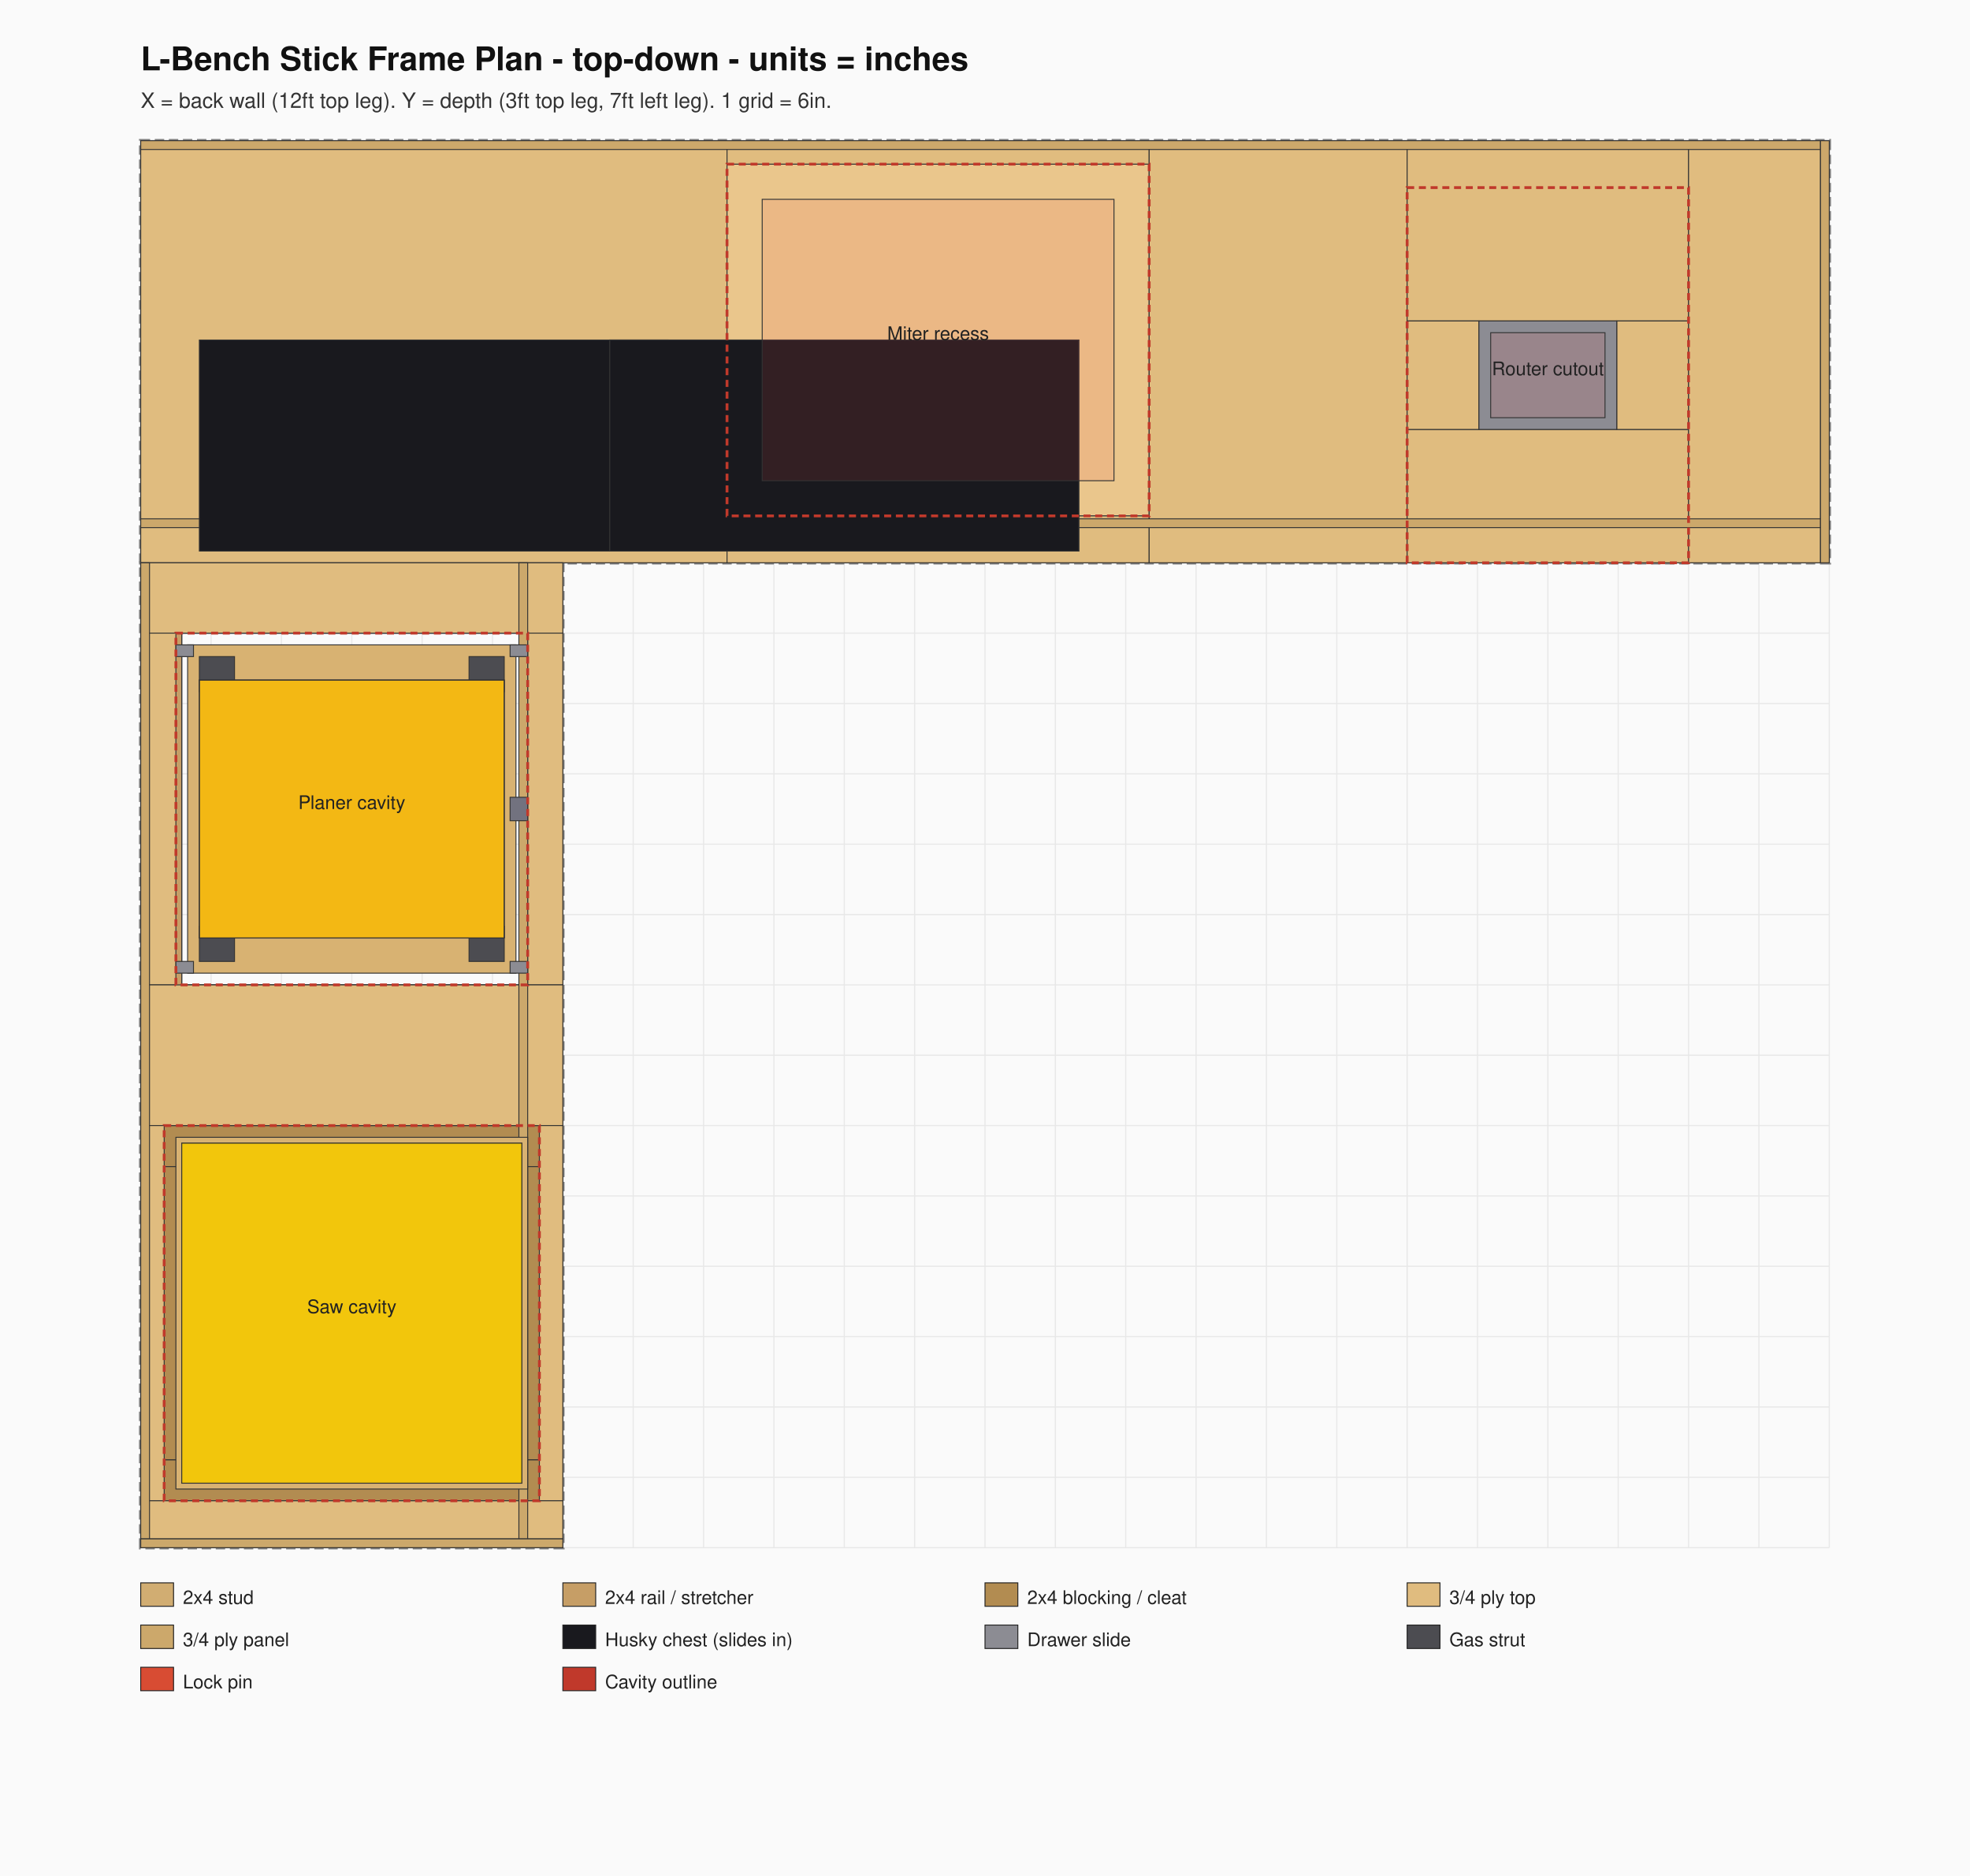
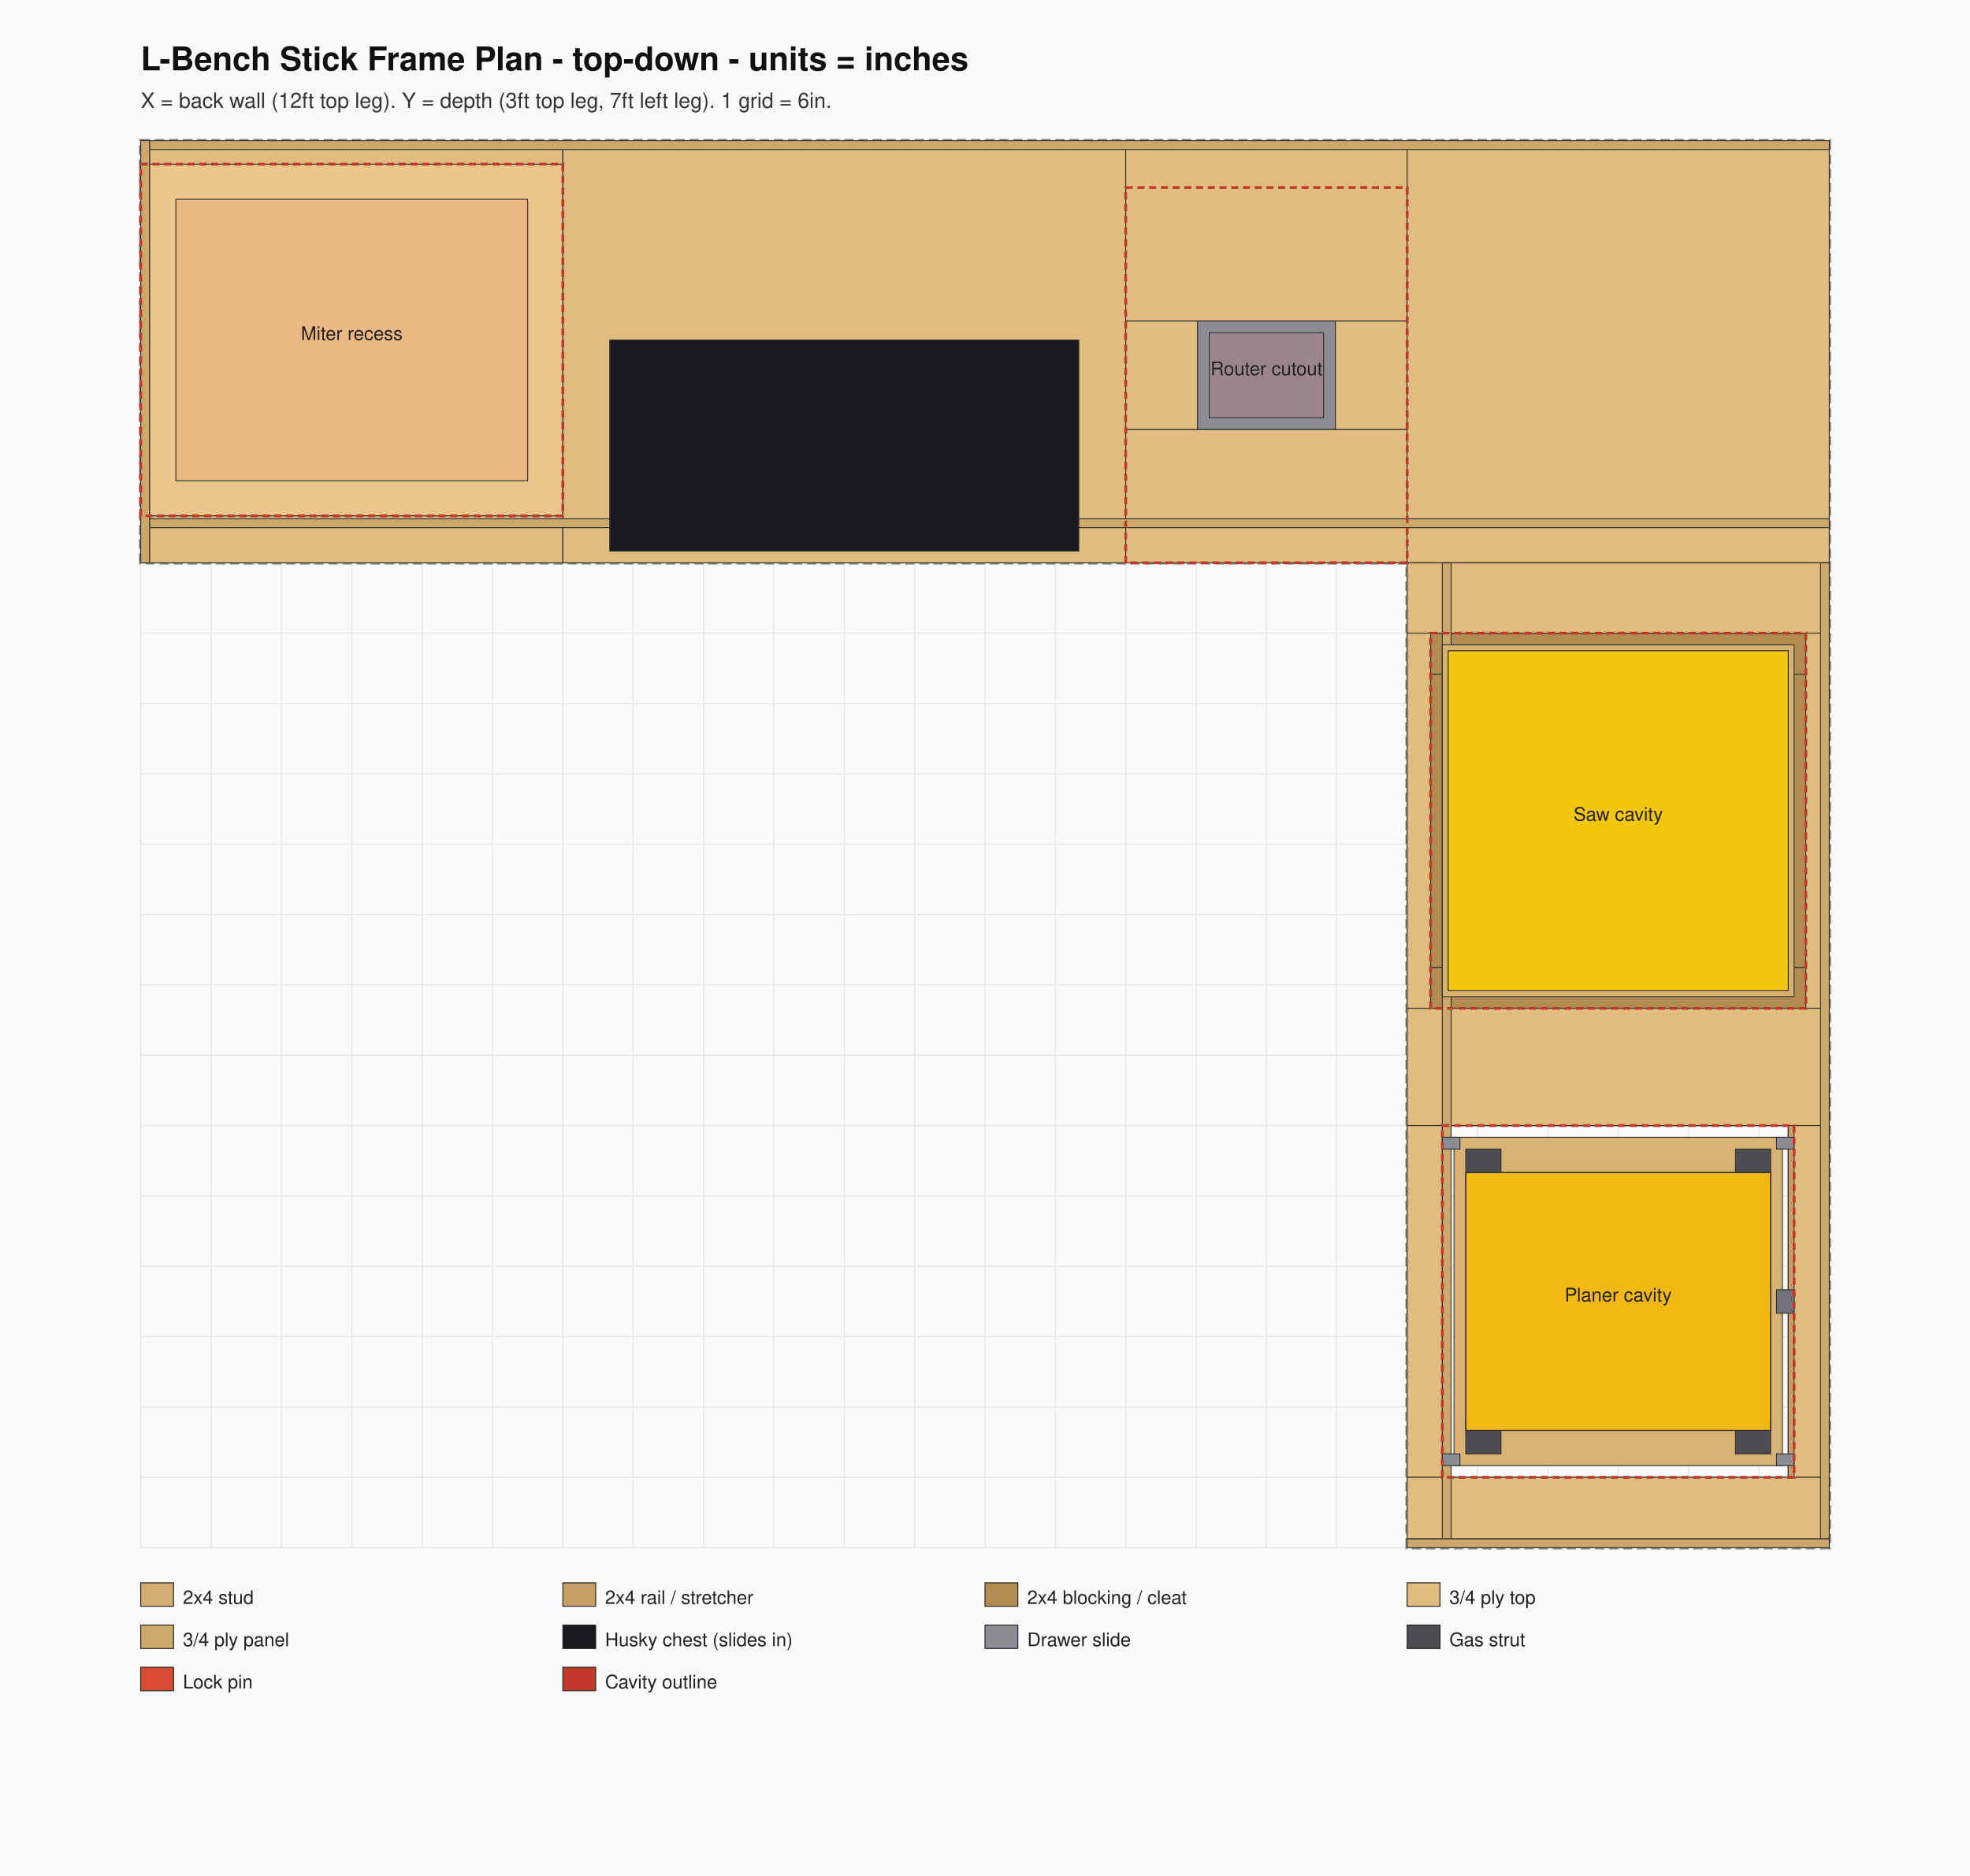
<svg xmlns="http://www.w3.org/2000/svg" viewBox="0 0 840 800" width="840" height="800" font-family="Helvetica, Arial, sans-serif" font-size="9">
  <style>.label{font-size:8px;fill:#222;}.title{font-size:14px;font-weight:bold;fill:#111;}.note{font-size:9px;fill:#333;}</style>
  <rect x="0" y="0" width="100%" height="100%" fill="#fafafa" />
  <text class="title" x="60" y="30">L-Bench Stick Frame Plan - top-down - units = inches</text>
  <text class="note" x="60" y="46">X = back wall (12ft top leg). Y = depth (3ft top leg, 7ft left leg). 1 grid = 6in.</text>
  <line x1="60" y1="60" x2="60" y2="660.0" stroke="#e8e8e8" stroke-width="0.5" />
  <line x1="90" y1="60" x2="90" y2="660.0" stroke="#e8e8e8" stroke-width="0.5" />
  <line x1="120" y1="60" x2="120" y2="660.0" stroke="#e8e8e8" stroke-width="0.5" />
  <line x1="150" y1="60" x2="150" y2="660.0" stroke="#e8e8e8" stroke-width="0.5" />
  <line x1="180" y1="60" x2="180" y2="660.0" stroke="#e8e8e8" stroke-width="0.5" />
  <line x1="210" y1="60" x2="210" y2="660.0" stroke="#e8e8e8" stroke-width="0.5" />
  <line x1="240" y1="60" x2="240" y2="660.0" stroke="#e8e8e8" stroke-width="0.5" />
  <line x1="270" y1="60" x2="270" y2="660.0" stroke="#e8e8e8" stroke-width="0.5" />
  <line x1="300" y1="60" x2="300" y2="660.0" stroke="#e8e8e8" stroke-width="0.5" />
  <line x1="330" y1="60" x2="330" y2="660.0" stroke="#e8e8e8" stroke-width="0.5" />
  <line x1="360" y1="60" x2="360" y2="660.0" stroke="#e8e8e8" stroke-width="0.5" />
  <line x1="390" y1="60" x2="390" y2="660.0" stroke="#e8e8e8" stroke-width="0.5" />
  <line x1="420" y1="60" x2="420" y2="660.0" stroke="#e8e8e8" stroke-width="0.5" />
  <line x1="450" y1="60" x2="450" y2="660.0" stroke="#e8e8e8" stroke-width="0.5" />
  <line x1="480" y1="60" x2="480" y2="660.0" stroke="#e8e8e8" stroke-width="0.5" />
  <line x1="510" y1="60" x2="510" y2="660.0" stroke="#e8e8e8" stroke-width="0.5" />
  <line x1="540" y1="60" x2="540" y2="660.0" stroke="#e8e8e8" stroke-width="0.5" />
  <line x1="570" y1="60" x2="570" y2="660.0" stroke="#e8e8e8" stroke-width="0.5" />
  <line x1="600" y1="60" x2="600" y2="660.0" stroke="#e8e8e8" stroke-width="0.5" />
  <line x1="630" y1="60" x2="630" y2="660.0" stroke="#e8e8e8" stroke-width="0.5" />
  <line x1="660" y1="60" x2="660" y2="660.0" stroke="#e8e8e8" stroke-width="0.5" />
  <line x1="690" y1="60" x2="690" y2="660.0" stroke="#e8e8e8" stroke-width="0.5" />
  <line x1="720" y1="60" x2="720" y2="660.0" stroke="#e8e8e8" stroke-width="0.5" />
  <line x1="750" y1="60" x2="750" y2="660.0" stroke="#e8e8e8" stroke-width="0.5" />
  <line x1="780" y1="60" x2="780" y2="660.0" stroke="#e8e8e8" stroke-width="0.5" />
  <line x1="60" y1="60" x2="780.0" y2="60" stroke="#e8e8e8" stroke-width="0.5" />
  <line x1="60" y1="90" x2="780.0" y2="90" stroke="#e8e8e8" stroke-width="0.5" />
  <line x1="60" y1="120" x2="780.0" y2="120" stroke="#e8e8e8" stroke-width="0.5" />
  <line x1="60" y1="150" x2="780.0" y2="150" stroke="#e8e8e8" stroke-width="0.5" />
  <line x1="60" y1="180" x2="780.0" y2="180" stroke="#e8e8e8" stroke-width="0.5" />
  <line x1="60" y1="210" x2="780.0" y2="210" stroke="#e8e8e8" stroke-width="0.5" />
  <line x1="60" y1="240" x2="780.0" y2="240" stroke="#e8e8e8" stroke-width="0.5" />
  <line x1="60" y1="270" x2="780.0" y2="270" stroke="#e8e8e8" stroke-width="0.5" />
  <line x1="60" y1="300" x2="780.0" y2="300" stroke="#e8e8e8" stroke-width="0.5" />
  <line x1="60" y1="330" x2="780.0" y2="330" stroke="#e8e8e8" stroke-width="0.5" />
  <line x1="60" y1="360" x2="780.0" y2="360" stroke="#e8e8e8" stroke-width="0.5" />
  <line x1="60" y1="390" x2="780.0" y2="390" stroke="#e8e8e8" stroke-width="0.5" />
  <line x1="60" y1="420" x2="780.0" y2="420" stroke="#e8e8e8" stroke-width="0.5" />
  <line x1="60" y1="450" x2="780.0" y2="450" stroke="#e8e8e8" stroke-width="0.5" />
  <line x1="60" y1="480" x2="780.0" y2="480" stroke="#e8e8e8" stroke-width="0.5" />
  <line x1="60" y1="510" x2="780.0" y2="510" stroke="#e8e8e8" stroke-width="0.5" />
  <line x1="60" y1="540" x2="780.0" y2="540" stroke="#e8e8e8" stroke-width="0.5" />
  <line x1="60" y1="570" x2="780.0" y2="570" stroke="#e8e8e8" stroke-width="0.5" />
  <line x1="60" y1="600" x2="780.0" y2="600" stroke="#e8e8e8" stroke-width="0.5" />
  <line x1="60" y1="630" x2="780.0" y2="630" stroke="#e8e8e8" stroke-width="0.5" />
  <line x1="60" y1="660" x2="780.0" y2="660" stroke="#e8e8e8" stroke-width="0.5" />
  <rect x="60" y="60" width="720.0" height="180.0" fill="none" stroke="#888" stroke-width="1.5" stroke-dasharray="4 2" />
-   <rect x="60" y="240.0" width="180.0" height="420.0" fill="none" stroke="#888" stroke-width="1.5" stroke-dasharray="4 2" />
-   <rect x="60.00" y="232.50" width="17.50" height="7.50" fill="#D1AD72" fill-opacity="1.00" stroke="#333" stroke-width="0.4" />
-   <rect x="180.00" y="232.50" width="17.50" height="7.50" fill="#D1AD72" fill-opacity="1.00" stroke="#333" stroke-width="0.4" />
-   <rect x="292.50" y="232.50" width="17.50" height="7.50" fill="#D1AD72" fill-opacity="1.00" stroke="#333" stroke-width="0.4" />
-   <rect x="490.00" y="232.50" width="17.50" height="7.50" fill="#D1AD72" fill-opacity="1.00" stroke="#333" stroke-width="0.4" />
-   <rect x="582.50" y="232.50" width="17.50" height="7.50" fill="#D1AD72" fill-opacity="1.00" stroke="#333" stroke-width="0.4" />
-   <rect x="720.00" y="232.50" width="17.50" height="7.50" fill="#D1AD72" fill-opacity="1.00" stroke="#333" stroke-width="0.4" />
+   <rect x="600.0" y="240.0" width="180.0" height="420.0" fill="none" stroke="#888" stroke-width="1.5" stroke-dasharray="4 2" />
+   <rect x="240.00" y="232.50" width="17.50" height="7.50" fill="#D1AD72" fill-opacity="1.00" stroke="#333" stroke-width="0.4" />
+   <rect x="462.50" y="232.50" width="17.50" height="7.50" fill="#D1AD72" fill-opacity="1.00" stroke="#333" stroke-width="0.4" />
+   <rect x="600.00" y="232.50" width="17.50" height="7.50" fill="#D1AD72" fill-opacity="1.00" stroke="#333" stroke-width="0.4" />
  <rect x="762.50" y="232.50" width="17.50" height="7.50" fill="#D1AD72" fill-opacity="1.00" stroke="#333" stroke-width="0.4" />
-   <rect x="60.00" y="60.00" width="17.50" height="7.50" fill="#D1AD72" fill-opacity="1.00" stroke="#333" stroke-width="0.4" />
-   <rect x="180.00" y="60.00" width="17.50" height="7.50" fill="#D1AD72" fill-opacity="1.00" stroke="#333" stroke-width="0.4" />
-   <rect x="292.50" y="60.00" width="17.50" height="7.50" fill="#D1AD72" fill-opacity="1.00" stroke="#333" stroke-width="0.4" />
-   <rect x="490.00" y="60.00" width="17.50" height="7.50" fill="#D1AD72" fill-opacity="1.00" stroke="#333" stroke-width="0.4" />
-   <rect x="582.50" y="60.00" width="17.50" height="7.50" fill="#D1AD72" fill-opacity="1.00" stroke="#333" stroke-width="0.4" />
-   <rect x="720.00" y="60.00" width="17.50" height="7.50" fill="#D1AD72" fill-opacity="1.00" stroke="#333" stroke-width="0.4" />
+   <rect x="240.00" y="60.00" width="17.50" height="7.50" fill="#D1AD72" fill-opacity="1.00" stroke="#333" stroke-width="0.4" />
+   <rect x="462.50" y="60.00" width="17.50" height="7.50" fill="#D1AD72" fill-opacity="1.00" stroke="#333" stroke-width="0.4" />
+   <rect x="600.00" y="60.00" width="17.50" height="7.50" fill="#D1AD72" fill-opacity="1.00" stroke="#333" stroke-width="0.4" />
  <rect x="762.50" y="60.00" width="17.50" height="7.50" fill="#D1AD72" fill-opacity="1.00" stroke="#333" stroke-width="0.4" />
  <rect x="60.00" y="222.50" width="720.00" height="17.50" fill="#C69E66" fill-opacity="1.00" stroke="#333" stroke-width="0.4" />
  <rect x="60.00" y="222.50" width="720.00" height="17.50" fill="#C69E66" fill-opacity="1.00" stroke="#333" stroke-width="0.4" />
  <rect x="60.00" y="60.00" width="720.00" height="17.50" fill="#C69E66" fill-opacity="1.00" stroke="#333" stroke-width="0.4" />
  <rect x="60.00" y="60.00" width="720.00" height="17.50" fill="#C69E66" fill-opacity="1.00" stroke="#333" stroke-width="0.4" />
-   <rect x="60.00" y="77.50" width="17.50" height="145.00" fill="#BC935B" fill-opacity="1.00" stroke="#333" stroke-width="0.4" />
-   <rect x="60.00" y="77.50" width="17.50" height="145.00" fill="#BC935B" fill-opacity="1.00" stroke="#333" stroke-width="0.4" />
-   <rect x="180.00" y="77.50" width="17.50" height="145.00" fill="#BC935B" fill-opacity="1.00" stroke="#333" stroke-width="0.4" />
-   <rect x="180.00" y="77.50" width="17.50" height="145.00" fill="#BC935B" fill-opacity="1.00" stroke="#333" stroke-width="0.4" />
-   <rect x="292.50" y="77.50" width="17.50" height="145.00" fill="#BC935B" fill-opacity="1.00" stroke="#333" stroke-width="0.4" />
-   <rect x="292.50" y="77.50" width="17.50" height="145.00" fill="#BC935B" fill-opacity="1.00" stroke="#333" stroke-width="0.4" />
-   <rect x="490.00" y="77.50" width="17.50" height="145.00" fill="#BC935B" fill-opacity="1.00" stroke="#333" stroke-width="0.4" />
-   <rect x="490.00" y="77.50" width="17.50" height="145.00" fill="#BC935B" fill-opacity="1.00" stroke="#333" stroke-width="0.4" />
-   <rect x="582.50" y="77.50" width="17.50" height="145.00" fill="#BC935B" fill-opacity="1.00" stroke="#333" stroke-width="0.4" />
-   <rect x="582.50" y="77.50" width="17.50" height="145.00" fill="#BC935B" fill-opacity="1.00" stroke="#333" stroke-width="0.4" />
-   <rect x="720.00" y="77.50" width="17.50" height="145.00" fill="#BC935B" fill-opacity="1.00" stroke="#333" stroke-width="0.4" />
-   <rect x="720.00" y="77.50" width="17.50" height="145.00" fill="#BC935B" fill-opacity="1.00" stroke="#333" stroke-width="0.4" />
+   <rect x="240.00" y="77.50" width="17.50" height="145.00" fill="#BC935B" fill-opacity="1.00" stroke="#333" stroke-width="0.4" />
+   <rect x="240.00" y="77.50" width="17.50" height="145.00" fill="#BC935B" fill-opacity="1.00" stroke="#333" stroke-width="0.4" />
+   <rect x="462.50" y="77.50" width="17.50" height="145.00" fill="#BC935B" fill-opacity="1.00" stroke="#333" stroke-width="0.4" />
+   <rect x="462.50" y="77.50" width="17.50" height="145.00" fill="#BC935B" fill-opacity="1.00" stroke="#333" stroke-width="0.4" />
+   <rect x="600.00" y="77.50" width="17.50" height="145.00" fill="#BC935B" fill-opacity="1.00" stroke="#333" stroke-width="0.4" />
+   <rect x="600.00" y="77.50" width="17.50" height="145.00" fill="#BC935B" fill-opacity="1.00" stroke="#333" stroke-width="0.4" />
  <rect x="762.50" y="77.50" width="17.50" height="145.00" fill="#BC935B" fill-opacity="1.00" stroke="#333" stroke-width="0.4" />
  <rect x="762.50" y="77.50" width="17.50" height="145.00" fill="#BC935B" fill-opacity="1.00" stroke="#333" stroke-width="0.4" />
-   <rect x="310.00" y="202.50" width="180.00" height="17.50" fill="#B28C51" fill-opacity="1.00" stroke="#333" stroke-width="0.4" />
-   <rect x="310.00" y="70.00" width="180.00" height="17.50" fill="#B28C51" fill-opacity="1.00" stroke="#333" stroke-width="0.4" />
-   <rect x="310.00" y="87.50" width="17.50" height="115.00" fill="#B28C51" fill-opacity="1.00" stroke="#333" stroke-width="0.4" />
-   <rect x="472.50" y="87.50" width="17.50" height="115.00" fill="#B28C51" fill-opacity="1.00" stroke="#333" stroke-width="0.4" />
-   <rect x="60.00" y="252.50" width="7.50" height="17.50" fill="#D1AD72" fill-opacity="1.00" stroke="#333" stroke-width="0.4" />
-   <rect x="232.50" y="252.50" width="7.50" height="17.50" fill="#D1AD72" fill-opacity="1.00" stroke="#333" stroke-width="0.4" />
-   <rect x="60.00" y="420.00" width="7.50" height="17.50" fill="#D1AD72" fill-opacity="1.00" stroke="#333" stroke-width="0.4" />
-   <rect x="232.50" y="420.00" width="7.50" height="17.50" fill="#D1AD72" fill-opacity="1.00" stroke="#333" stroke-width="0.4" />
-   <rect x="60.00" y="462.50" width="7.50" height="17.50" fill="#D1AD72" fill-opacity="1.00" stroke="#333" stroke-width="0.4" />
-   <rect x="232.50" y="462.50" width="7.50" height="17.50" fill="#D1AD72" fill-opacity="1.00" stroke="#333" stroke-width="0.4" />
-   <rect x="60.00" y="640.00" width="7.50" height="17.50" fill="#D1AD72" fill-opacity="1.00" stroke="#333" stroke-width="0.4" />
-   <rect x="232.50" y="640.00" width="7.50" height="17.50" fill="#D1AD72" fill-opacity="1.00" stroke="#333" stroke-width="0.4" />
-   <rect x="60.00" y="240.00" width="17.50" height="420.00" fill="#C69E66" fill-opacity="1.00" stroke="#333" stroke-width="0.4" />
-   <rect x="222.50" y="240.00" width="17.50" height="420.00" fill="#C69E66" fill-opacity="1.00" stroke="#333" stroke-width="0.4" />
-   <rect x="60.00" y="240.00" width="17.50" height="420.00" fill="#C69E66" fill-opacity="1.00" stroke="#333" stroke-width="0.4" />
-   <rect x="222.50" y="240.00" width="17.50" height="420.00" fill="#C69E66" fill-opacity="1.00" stroke="#333" stroke-width="0.4" />
-   <rect x="77.50" y="252.50" width="145.00" height="17.50" fill="#BC935B" fill-opacity="1.00" stroke="#333" stroke-width="0.4" />
-   <rect x="77.50" y="252.50" width="145.00" height="17.50" fill="#BC935B" fill-opacity="1.00" stroke="#333" stroke-width="0.4" />
-   <rect x="77.50" y="420.00" width="145.00" height="17.50" fill="#BC935B" fill-opacity="1.00" stroke="#333" stroke-width="0.4" />
-   <rect x="77.50" y="420.00" width="145.00" height="17.50" fill="#BC935B" fill-opacity="1.00" stroke="#333" stroke-width="0.4" />
-   <rect x="77.50" y="462.50" width="145.00" height="17.50" fill="#BC935B" fill-opacity="1.00" stroke="#333" stroke-width="0.4" />
-   <rect x="77.50" y="462.50" width="145.00" height="17.50" fill="#BC935B" fill-opacity="1.00" stroke="#333" stroke-width="0.4" />
-   <rect x="77.50" y="640.00" width="145.00" height="17.50" fill="#BC935B" fill-opacity="1.00" stroke="#333" stroke-width="0.4" />
-   <rect x="77.50" y="640.00" width="145.00" height="17.50" fill="#BC935B" fill-opacity="1.00" stroke="#333" stroke-width="0.4" />
-   <rect x="70.00" y="480.00" width="160.00" height="17.50" fill="#B28C51" fill-opacity="1.00" stroke="#333" stroke-width="0.4" />
-   <rect x="70.00" y="622.50" width="160.00" height="17.50" fill="#B28C51" fill-opacity="1.00" stroke="#333" stroke-width="0.4" />
-   <rect x="70.00" y="497.50" width="17.50" height="125.00" fill="#B28C51" fill-opacity="1.00" stroke="#333" stroke-width="0.4" />
-   <rect x="212.50" y="497.50" width="17.50" height="125.00" fill="#B28C51" fill-opacity="1.00" stroke="#333" stroke-width="0.4" />
-   <rect x="600.00" y="80.00" width="3.75" height="160.00" fill="#8C6B3F" fill-opacity="1.00" stroke="#333" stroke-width="0.4" />
-   <rect x="716.25" y="80.00" width="3.75" height="160.00" fill="#8C6B3F" fill-opacity="1.00" stroke="#333" stroke-width="0.4" />
-   <rect x="600.00" y="80.00" width="120.00" height="3.75" fill="#8C6B3F" fill-opacity="1.00" stroke="#333" stroke-width="0.4" />
-   <rect x="600.00" y="80.00" width="120.00" height="160.00" fill="#8C6B3F" fill-opacity="1.00" stroke="#333" stroke-width="0.4" />
-   <rect x="60.00" y="60.00" width="250.00" height="180.00" fill="#E0BC7F" fill-opacity="1.00" stroke="#333" stroke-width="0.4" />
-   <rect x="310.00" y="70.00" width="180.00" height="150.00" fill="#EAC68C" fill-opacity="1.00" stroke="#333" stroke-width="0.4" />
-   <rect x="310.00" y="60.00" width="180.00" height="10.00" fill="#E0BC7F" fill-opacity="1.00" stroke="#333" stroke-width="0.4" />
-   <rect x="310.00" y="220.00" width="180.00" height="20.00" fill="#E0BC7F" fill-opacity="1.00" stroke="#333" stroke-width="0.4" />
-   <rect x="490.00" y="60.00" width="110.00" height="180.00" fill="#E0BC7F" fill-opacity="1.00" stroke="#333" stroke-width="0.4" />
-   <rect x="600.00" y="60.00" width="120.00" height="76.88" fill="#E0BC7F" fill-opacity="1.00" stroke="#333" stroke-width="0.4" />
-   <rect x="600.00" y="183.12" width="120.00" height="56.88" fill="#E0BC7F" fill-opacity="1.00" stroke="#333" stroke-width="0.4" />
-   <rect x="600.00" y="136.88" width="30.62" height="46.25" fill="#E0BC7F" fill-opacity="1.00" stroke="#333" stroke-width="0.4" />
-   <rect x="689.38" y="136.88" width="30.62" height="46.25" fill="#E0BC7F" fill-opacity="1.00" stroke="#333" stroke-width="0.4" />
-   <rect x="720.00" y="60.00" width="60.00" height="180.00" fill="#E0BC7F" fill-opacity="1.00" stroke="#333" stroke-width="0.4" />
-   <rect x="60.00" y="240.00" width="180.00" height="30.00" fill="#E0BC7F" fill-opacity="1.00" stroke="#333" stroke-width="0.4" />
-   <rect x="60.00" y="270.00" width="15.00" height="150.00" fill="#E0BC7F" fill-opacity="1.00" stroke="#333" stroke-width="0.4" />
-   <rect x="225.00" y="270.00" width="15.00" height="150.00" fill="#E0BC7F" fill-opacity="1.00" stroke="#333" stroke-width="0.4" />
-   <rect x="60.00" y="420.00" width="180.00" height="60.00" fill="#E0BC7F" fill-opacity="1.00" stroke="#333" stroke-width="0.4" />
-   <rect x="60.00" y="480.00" width="10.00" height="160.00" fill="#E0BC7F" fill-opacity="1.00" stroke="#333" stroke-width="0.4" />
-   <rect x="230.00" y="480.00" width="10.00" height="160.00" fill="#E0BC7F" fill-opacity="1.00" stroke="#333" stroke-width="0.4" />
-   <rect x="60.00" y="640.00" width="180.00" height="20.00" fill="#E0BC7F" fill-opacity="1.00" stroke="#333" stroke-width="0.4" />
+   <rect x="60.00" y="202.50" width="180.00" height="17.50" fill="#B28C51" fill-opacity="1.00" stroke="#333" stroke-width="0.4" />
+   <rect x="60.00" y="70.00" width="180.00" height="17.50" fill="#B28C51" fill-opacity="1.00" stroke="#333" stroke-width="0.4" />
+   <rect x="60.00" y="87.50" width="17.50" height="115.00" fill="#B28C51" fill-opacity="1.00" stroke="#333" stroke-width="0.4" />
+   <rect x="222.50" y="87.50" width="17.50" height="115.00" fill="#B28C51" fill-opacity="1.00" stroke="#333" stroke-width="0.4" />
+   <rect x="600.00" y="252.50" width="7.50" height="17.50" fill="#D1AD72" fill-opacity="1.00" stroke="#333" stroke-width="0.4" />
+   <rect x="772.50" y="252.50" width="7.50" height="17.50" fill="#D1AD72" fill-opacity="1.00" stroke="#333" stroke-width="0.4" />
+   <rect x="600.00" y="430.00" width="7.50" height="17.50" fill="#D1AD72" fill-opacity="1.00" stroke="#333" stroke-width="0.4" />
+   <rect x="772.50" y="430.00" width="7.50" height="17.50" fill="#D1AD72" fill-opacity="1.00" stroke="#333" stroke-width="0.4" />
+   <rect x="600.00" y="462.50" width="7.50" height="17.50" fill="#D1AD72" fill-opacity="1.00" stroke="#333" stroke-width="0.4" />
+   <rect x="772.50" y="462.50" width="7.50" height="17.50" fill="#D1AD72" fill-opacity="1.00" stroke="#333" stroke-width="0.4" />
+   <rect x="600.00" y="630.00" width="7.50" height="17.50" fill="#D1AD72" fill-opacity="1.00" stroke="#333" stroke-width="0.4" />
+   <rect x="772.50" y="630.00" width="7.50" height="17.50" fill="#D1AD72" fill-opacity="1.00" stroke="#333" stroke-width="0.4" />
+   <rect x="600.00" y="240.00" width="17.50" height="420.00" fill="#C69E66" fill-opacity="1.00" stroke="#333" stroke-width="0.4" />
+   <rect x="762.50" y="240.00" width="17.50" height="420.00" fill="#C69E66" fill-opacity="1.00" stroke="#333" stroke-width="0.4" />
+   <rect x="600.00" y="240.00" width="17.50" height="420.00" fill="#C69E66" fill-opacity="1.00" stroke="#333" stroke-width="0.4" />
+   <rect x="762.50" y="240.00" width="17.50" height="420.00" fill="#C69E66" fill-opacity="1.00" stroke="#333" stroke-width="0.4" />
+   <rect x="617.50" y="252.50" width="145.00" height="17.50" fill="#BC935B" fill-opacity="1.00" stroke="#333" stroke-width="0.4" />
+   <rect x="617.50" y="252.50" width="145.00" height="17.50" fill="#BC935B" fill-opacity="1.00" stroke="#333" stroke-width="0.4" />
+   <rect x="617.50" y="430.00" width="145.00" height="17.50" fill="#BC935B" fill-opacity="1.00" stroke="#333" stroke-width="0.4" />
+   <rect x="617.50" y="430.00" width="145.00" height="17.50" fill="#BC935B" fill-opacity="1.00" stroke="#333" stroke-width="0.4" />
+   <rect x="617.50" y="462.50" width="145.00" height="17.50" fill="#BC935B" fill-opacity="1.00" stroke="#333" stroke-width="0.4" />
+   <rect x="617.50" y="462.50" width="145.00" height="17.50" fill="#BC935B" fill-opacity="1.00" stroke="#333" stroke-width="0.4" />
+   <rect x="617.50" y="630.00" width="145.00" height="17.50" fill="#BC935B" fill-opacity="1.00" stroke="#333" stroke-width="0.4" />
+   <rect x="617.50" y="630.00" width="145.00" height="17.50" fill="#BC935B" fill-opacity="1.00" stroke="#333" stroke-width="0.4" />
+   <rect x="610.00" y="270.00" width="160.00" height="17.50" fill="#B28C51" fill-opacity="1.00" stroke="#333" stroke-width="0.4" />
+   <rect x="610.00" y="412.50" width="160.00" height="17.50" fill="#B28C51" fill-opacity="1.00" stroke="#333" stroke-width="0.4" />
+   <rect x="610.00" y="287.50" width="17.50" height="125.00" fill="#B28C51" fill-opacity="1.00" stroke="#333" stroke-width="0.4" />
+   <rect x="752.50" y="287.50" width="17.50" height="125.00" fill="#B28C51" fill-opacity="1.00" stroke="#333" stroke-width="0.4" />
+   <rect x="480.00" y="80.00" width="3.75" height="160.00" fill="#8C6B3F" fill-opacity="1.00" stroke="#333" stroke-width="0.4" />
+   <rect x="596.25" y="80.00" width="3.75" height="160.00" fill="#8C6B3F" fill-opacity="1.00" stroke="#333" stroke-width="0.4" />
+   <rect x="480.00" y="80.00" width="120.00" height="3.75" fill="#8C6B3F" fill-opacity="1.00" stroke="#333" stroke-width="0.4" />
+   <rect x="480.00" y="80.00" width="120.00" height="160.00" fill="#8C6B3F" fill-opacity="1.00" stroke="#333" stroke-width="0.4" />
+   <rect x="60.00" y="60.00" width="0.00" height="180.00" fill="#E0BC7F" fill-opacity="1.00" stroke="#333" stroke-width="0.4" />
+   <rect x="60.00" y="70.00" width="180.00" height="150.00" fill="#EAC68C" fill-opacity="1.00" stroke="#333" stroke-width="0.4" />
+   <rect x="60.00" y="60.00" width="180.00" height="10.00" fill="#E0BC7F" fill-opacity="1.00" stroke="#333" stroke-width="0.4" />
+   <rect x="60.00" y="220.00" width="180.00" height="20.00" fill="#E0BC7F" fill-opacity="1.00" stroke="#333" stroke-width="0.4" />
+   <rect x="240.00" y="60.00" width="240.00" height="180.00" fill="#E0BC7F" fill-opacity="1.00" stroke="#333" stroke-width="0.4" />
+   <rect x="480.00" y="60.00" width="120.00" height="76.88" fill="#E0BC7F" fill-opacity="1.00" stroke="#333" stroke-width="0.4" />
+   <rect x="480.00" y="183.12" width="120.00" height="56.88" fill="#E0BC7F" fill-opacity="1.00" stroke="#333" stroke-width="0.4" />
+   <rect x="480.00" y="136.88" width="30.62" height="46.25" fill="#E0BC7F" fill-opacity="1.00" stroke="#333" stroke-width="0.4" />
+   <rect x="569.38" y="136.88" width="30.62" height="46.25" fill="#E0BC7F" fill-opacity="1.00" stroke="#333" stroke-width="0.4" />
+   <rect x="600.00" y="60.00" width="180.00" height="180.00" fill="#E0BC7F" fill-opacity="1.00" stroke="#333" stroke-width="0.4" />
+   <rect x="600.00" y="240.00" width="180.00" height="30.00" fill="#E0BC7F" fill-opacity="1.00" stroke="#333" stroke-width="0.4" />
+   <rect x="600.00" y="270.00" width="10.00" height="160.00" fill="#E0BC7F" fill-opacity="1.00" stroke="#333" stroke-width="0.4" />
+   <rect x="770.00" y="270.00" width="10.00" height="160.00" fill="#E0BC7F" fill-opacity="1.00" stroke="#333" stroke-width="0.4" />
+   <rect x="600.00" y="430.00" width="180.00" height="50.00" fill="#E0BC7F" fill-opacity="1.00" stroke="#333" stroke-width="0.4" />
+   <rect x="600.00" y="480.00" width="15.00" height="150.00" fill="#E0BC7F" fill-opacity="1.00" stroke="#333" stroke-width="0.4" />
+   <rect x="765.00" y="480.00" width="15.00" height="150.00" fill="#E0BC7F" fill-opacity="1.00" stroke="#333" stroke-width="0.4" />
+   <rect x="600.00" y="630.00" width="180.00" height="30.00" fill="#E0BC7F" fill-opacity="1.00" stroke="#333" stroke-width="0.4" />
  <rect x="60.00" y="221.25" width="720.00" height="3.75" fill="#CCA86B" fill-opacity="1.00" stroke="#333" stroke-width="0.4" />
  <rect x="60.00" y="60.00" width="720.00" height="3.75" fill="#CCA86B" fill-opacity="1.00" stroke="#333" stroke-width="0.4" />
-   <rect x="776.25" y="60.00" width="3.75" height="180.00" fill="#CCA86B" fill-opacity="1.00" stroke="#333" stroke-width="0.4" />
-   <rect x="221.25" y="240.00" width="3.75" height="420.00" fill="#CCA86B" fill-opacity="1.00" stroke="#333" stroke-width="0.4" />
-   <rect x="60.00" y="240.00" width="3.75" height="420.00" fill="#CCA86B" fill-opacity="1.00" stroke="#333" stroke-width="0.4" />
-   <rect x="60.00" y="656.25" width="180.00" height="3.75" fill="#CCA86B" fill-opacity="1.00" stroke="#333" stroke-width="0.4" />
-   <rect x="776.25" y="60.00" width="3.75" height="180.00" fill="#CCA86B" fill-opacity="1.00" stroke="#333" stroke-width="0.4" />
-   <rect x="60.00" y="656.25" width="180.00" height="3.75" fill="#CCA86B" fill-opacity="1.00" stroke="#333" stroke-width="0.4" />
-   <rect x="80.00" y="275.00" width="140.00" height="140.00" fill="#D8B272" fill-opacity="1.00" stroke="#333" stroke-width="0.4" />
-   <rect x="75.00" y="485.00" width="150.00" height="150.00" fill="#D8B272" fill-opacity="1.00" stroke="#333" stroke-width="0.4" />
-   <rect x="85.00" y="145.00" width="200.00" height="90.00" fill="#19191E" fill-opacity="1.00" stroke="#333" stroke-width="0.4" />
+   <rect x="60.00" y="60.00" width="3.75" height="180.00" fill="#CCA86B" fill-opacity="1.00" stroke="#333" stroke-width="0.4" />
+   <rect x="615.00" y="240.00" width="3.75" height="420.00" fill="#CCA86B" fill-opacity="1.00" stroke="#333" stroke-width="0.4" />
+   <rect x="776.25" y="240.00" width="3.75" height="420.00" fill="#CCA86B" fill-opacity="1.00" stroke="#333" stroke-width="0.4" />
+   <rect x="600.00" y="656.25" width="180.00" height="3.75" fill="#CCA86B" fill-opacity="1.00" stroke="#333" stroke-width="0.4" />
+   <rect x="60.00" y="60.00" width="3.75" height="180.00" fill="#CCA86B" fill-opacity="1.00" stroke="#333" stroke-width="0.4" />
+   <rect x="600.00" y="656.25" width="180.00" height="3.75" fill="#CCA86B" fill-opacity="1.00" stroke="#333" stroke-width="0.4" />
+   <rect x="620.00" y="485.00" width="140.00" height="140.00" fill="#D8B272" fill-opacity="1.00" stroke="#333" stroke-width="0.4" />
+   <rect x="615.00" y="275.00" width="150.00" height="150.00" fill="#D8B272" fill-opacity="1.00" stroke="#333" stroke-width="0.4" />
  <rect x="260.00" y="145.00" width="200.00" height="90.00" fill="#19191E" fill-opacity="1.00" stroke="#333" stroke-width="0.4" />
-   <rect x="260.00" y="145.00" width="200.00" height="90.00" fill="#19191E" fill-opacity="1.00" stroke="#333" stroke-width="0.4" />
-   <rect x="75.00" y="275.00" width="7.50" height="5.00" fill="#8C8C93" fill-opacity="1.00" stroke="#333" stroke-width="0.4" />
-   <rect x="75.00" y="410.00" width="7.50" height="5.00" fill="#8C8C93" fill-opacity="1.00" stroke="#333" stroke-width="0.4" />
-   <rect x="217.50" y="275.00" width="7.50" height="5.00" fill="#8C8C93" fill-opacity="1.00" stroke="#333" stroke-width="0.4" />
-   <rect x="217.50" y="410.00" width="7.50" height="5.00" fill="#8C8C93" fill-opacity="1.00" stroke="#333" stroke-width="0.4" />
-   <rect x="85.00" y="280.00" width="15.00" height="15.00" fill="#4C4C51" fill-opacity="1.00" stroke="#333" stroke-width="0.4" />
-   <rect x="85.00" y="395.00" width="15.00" height="15.00" fill="#4C4C51" fill-opacity="1.00" stroke="#333" stroke-width="0.4" />
-   <rect x="200.00" y="280.00" width="15.00" height="15.00" fill="#4C4C51" fill-opacity="1.00" stroke="#333" stroke-width="0.4" />
-   <rect x="200.00" y="395.00" width="15.00" height="15.00" fill="#4C4C51" fill-opacity="1.00" stroke="#333" stroke-width="0.4" />
-   <rect x="217.50" y="340.00" width="7.50" height="10.00" fill="#72727F" fill-opacity="1.00" stroke="#333" stroke-width="0.4" />
-   <rect x="630.62" y="136.88" width="58.75" height="46.25" fill="#8C8C93" fill-opacity="1.00" stroke="#333" stroke-width="0.4" />
-   <rect x="85.00" y="290.00" width="130.00" height="110.00" fill="#F2C60C" fill-opacity="1.00" stroke="#333" stroke-width="0.4" />
-   <rect x="77.50" y="487.50" width="145.00" height="145.00" fill="#F2C60C" fill-opacity="1.00" stroke="#333" stroke-width="0.4" />
-   <rect x="77.50" y="487.50" width="145.00" height="145.00" fill="#F2C60C" fill-opacity="1.00" stroke="#333" stroke-width="0.4" />
-   <rect x="85.00" y="290.00" width="130.00" height="110.00" fill="#F24C4C" fill-opacity="0.12" stroke="#333" stroke-width="0.4" />
-   <rect x="325.00" y="85.00" width="150.00" height="120.00" fill="#F24C4C" fill-opacity="0.12" stroke="#333" stroke-width="0.4" />
-   <rect x="635.62" y="141.88" width="48.75" height="36.25" fill="#F24C4C" fill-opacity="0.12" stroke="#333" stroke-width="0.4" />
-   <rect x="310.00" y="70.00" width="180.00" height="150.00" fill="none" stroke="#c0392b" stroke-width="1.2" stroke-dasharray="3 2" />
-   <text class="label" x="400.00" y="145.00" text-anchor="middle">Miter recess</text>
-   <rect x="600.00" y="80.00" width="120.00" height="160.00" fill="none" stroke="#c0392b" stroke-width="1.2" stroke-dasharray="3 2" />
-   <text class="label" x="660.00" y="160.00" text-anchor="middle">Router cutout</text>
-   <rect x="75.00" y="270.00" width="150.00" height="150.00" fill="none" stroke="#c0392b" stroke-width="1.2" stroke-dasharray="3 2" />
-   <text class="label" x="150.00" y="345.00" text-anchor="middle">Planer cavity</text>
-   <rect x="70.00" y="480.00" width="160.00" height="160.00" fill="none" stroke="#c0392b" stroke-width="1.2" stroke-dasharray="3 2" />
-   <text class="label" x="150.00" y="560.00" text-anchor="middle">Saw cavity</text>
+   <rect x="615.00" y="485.00" width="7.50" height="5.00" fill="#8C8C93" fill-opacity="1.00" stroke="#333" stroke-width="0.4" />
+   <rect x="615.00" y="620.00" width="7.50" height="5.00" fill="#8C8C93" fill-opacity="1.00" stroke="#333" stroke-width="0.4" />
+   <rect x="757.50" y="485.00" width="7.50" height="5.00" fill="#8C8C93" fill-opacity="1.00" stroke="#333" stroke-width="0.4" />
+   <rect x="757.50" y="620.00" width="7.50" height="5.00" fill="#8C8C93" fill-opacity="1.00" stroke="#333" stroke-width="0.4" />
+   <rect x="625.00" y="490.00" width="15.00" height="15.00" fill="#4C4C51" fill-opacity="1.00" stroke="#333" stroke-width="0.4" />
+   <rect x="625.00" y="605.00" width="15.00" height="15.00" fill="#4C4C51" fill-opacity="1.00" stroke="#333" stroke-width="0.4" />
+   <rect x="740.00" y="490.00" width="15.00" height="15.00" fill="#4C4C51" fill-opacity="1.00" stroke="#333" stroke-width="0.4" />
+   <rect x="740.00" y="605.00" width="15.00" height="15.00" fill="#4C4C51" fill-opacity="1.00" stroke="#333" stroke-width="0.4" />
+   <rect x="757.50" y="550.00" width="7.50" height="10.00" fill="#72727F" fill-opacity="1.00" stroke="#333" stroke-width="0.4" />
+   <rect x="510.62" y="136.88" width="58.75" height="46.25" fill="#8C8C93" fill-opacity="1.00" stroke="#333" stroke-width="0.4" />
+   <rect x="625.00" y="500.00" width="130.00" height="110.00" fill="#F2C60C" fill-opacity="1.00" stroke="#333" stroke-width="0.4" />
+   <rect x="617.50" y="277.50" width="145.00" height="145.00" fill="#F2C60C" fill-opacity="1.00" stroke="#333" stroke-width="0.4" />
+   <rect x="617.50" y="277.50" width="145.00" height="145.00" fill="#F2C60C" fill-opacity="1.00" stroke="#333" stroke-width="0.4" />
+   <rect x="625.00" y="500.00" width="130.00" height="110.00" fill="#F24C4C" fill-opacity="0.12" stroke="#333" stroke-width="0.4" />
+   <rect x="75.00" y="85.00" width="150.00" height="120.00" fill="#F24C4C" fill-opacity="0.12" stroke="#333" stroke-width="0.4" />
+   <rect x="515.62" y="141.88" width="48.75" height="36.25" fill="#F24C4C" fill-opacity="0.12" stroke="#333" stroke-width="0.4" />
+   <rect x="60.00" y="70.00" width="180.00" height="150.00" fill="none" stroke="#c0392b" stroke-width="1.2" stroke-dasharray="3 2" />
+   <text class="label" x="150.00" y="145.00" text-anchor="middle">Miter recess</text>
+   <rect x="480.00" y="80.00" width="120.00" height="160.00" fill="none" stroke="#c0392b" stroke-width="1.2" stroke-dasharray="3 2" />
+   <text class="label" x="540.00" y="160.00" text-anchor="middle">Router cutout</text>
+   <rect x="615.00" y="480.00" width="150.00" height="150.00" fill="none" stroke="#c0392b" stroke-width="1.2" stroke-dasharray="3 2" />
+   <text class="label" x="690.00" y="555.00" text-anchor="middle">Planer cavity</text>
+   <rect x="610.00" y="270.00" width="160.00" height="160.00" fill="none" stroke="#c0392b" stroke-width="1.2" stroke-dasharray="3 2" />
+   <text class="label" x="690.00" y="350.00" text-anchor="middle">Saw cavity</text>
  <rect x="60" y="675.0" width="14" height="10" fill="#D1AD72" stroke="#222" stroke-width="0.4" />
  <text class="label" x="78" y="684.0">2x4 stud</text>
  <rect x="240" y="675.0" width="14" height="10" fill="#C69E66" stroke="#222" stroke-width="0.4" />
  <text class="label" x="258" y="684.0">2x4 rail / stretcher</text>
  <rect x="420" y="675.0" width="14" height="10" fill="#B28C51" stroke="#222" stroke-width="0.4" />
  <text class="label" x="438" y="684.0">2x4 blocking / cleat</text>
  <rect x="600" y="675.0" width="14" height="10" fill="#E0BC7F" stroke="#222" stroke-width="0.4" />
  <text class="label" x="618" y="684.0">3/4 ply top</text>
  <rect x="60" y="693.0" width="14" height="10" fill="#CCA86B" stroke="#222" stroke-width="0.4" />
  <text class="label" x="78" y="702.0">3/4 ply panel</text>
  <rect x="240" y="693.0" width="14" height="10" fill="#19191E" stroke="#222" stroke-width="0.4" />
  <text class="label" x="258" y="702.0">Husky chest (slides in)</text>
  <rect x="420" y="693.0" width="14" height="10" fill="#8C8C93" stroke="#222" stroke-width="0.4" />
  <text class="label" x="438" y="702.0">Drawer slide</text>
  <rect x="600" y="693.0" width="14" height="10" fill="#4C4C51" stroke="#222" stroke-width="0.4" />
  <text class="label" x="618" y="702.0">Gas strut</text>
  <rect x="60" y="711.0" width="14" height="10" fill="#D84C33" stroke="#222" stroke-width="0.4" />
  <text class="label" x="78" y="720.0">Lock pin</text>
  <rect x="240" y="711.0" width="14" height="10" fill="#c0392b" stroke="#222" stroke-width="0.4" />
  <text class="label" x="258" y="720.0">Cavity outline</text>
</svg>
